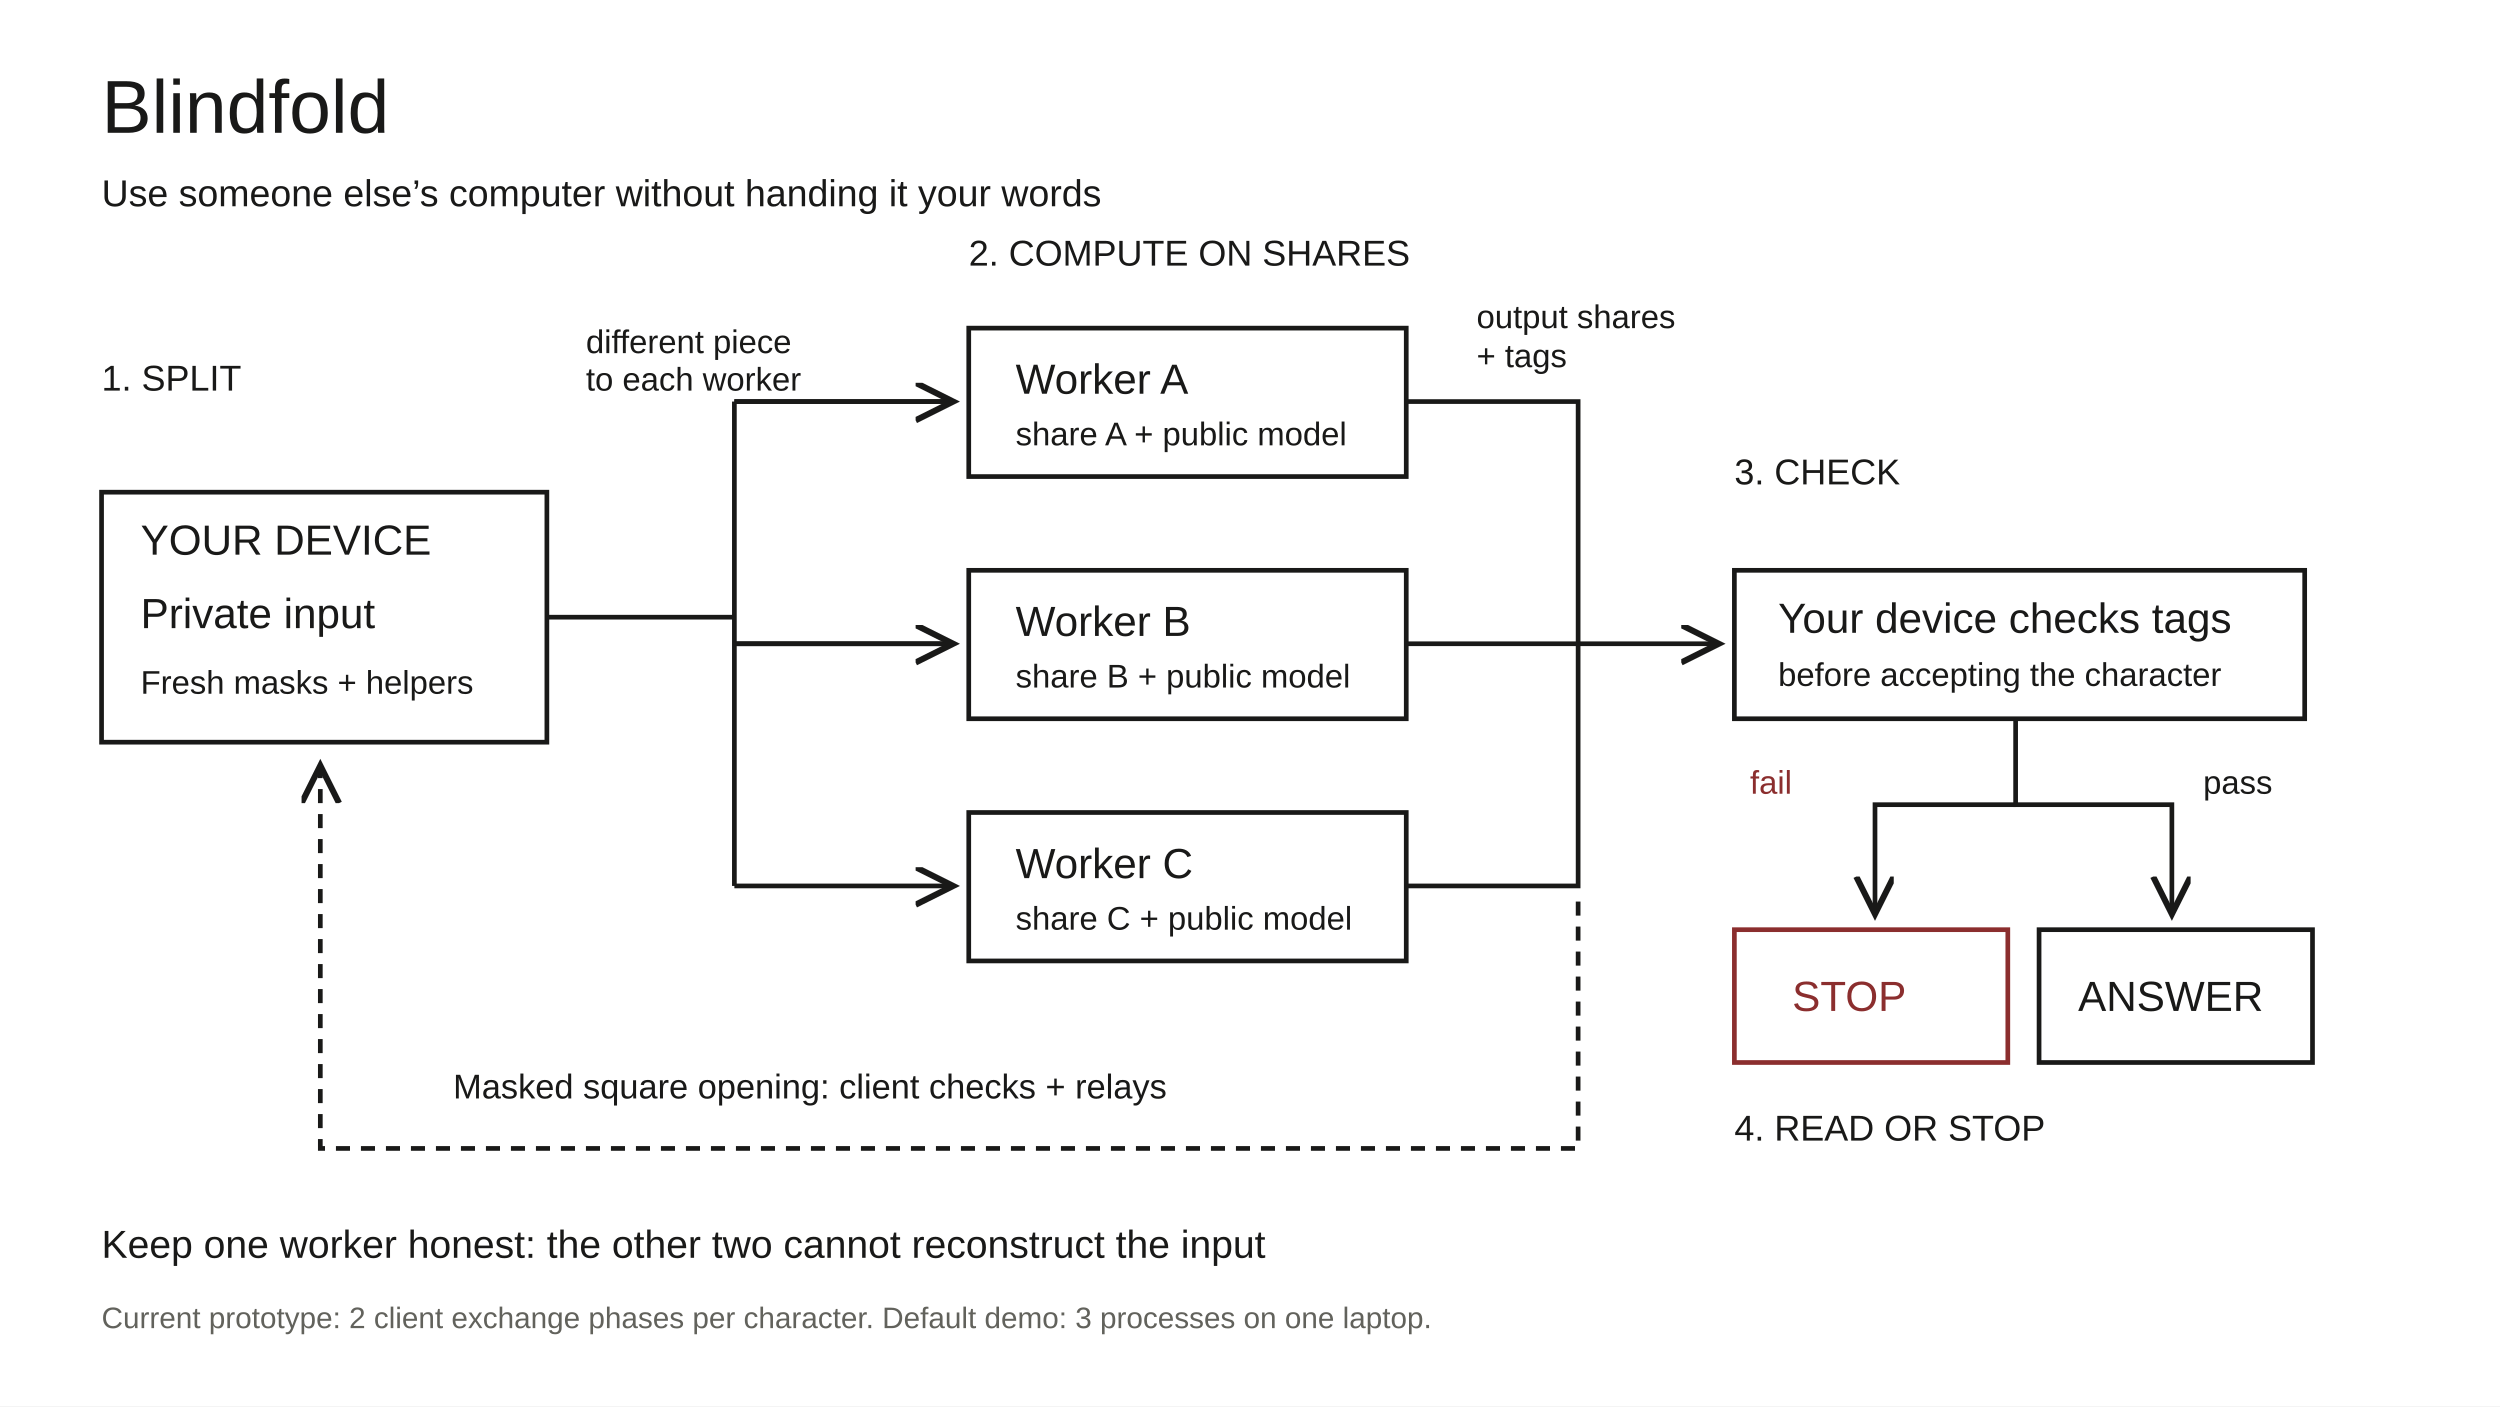
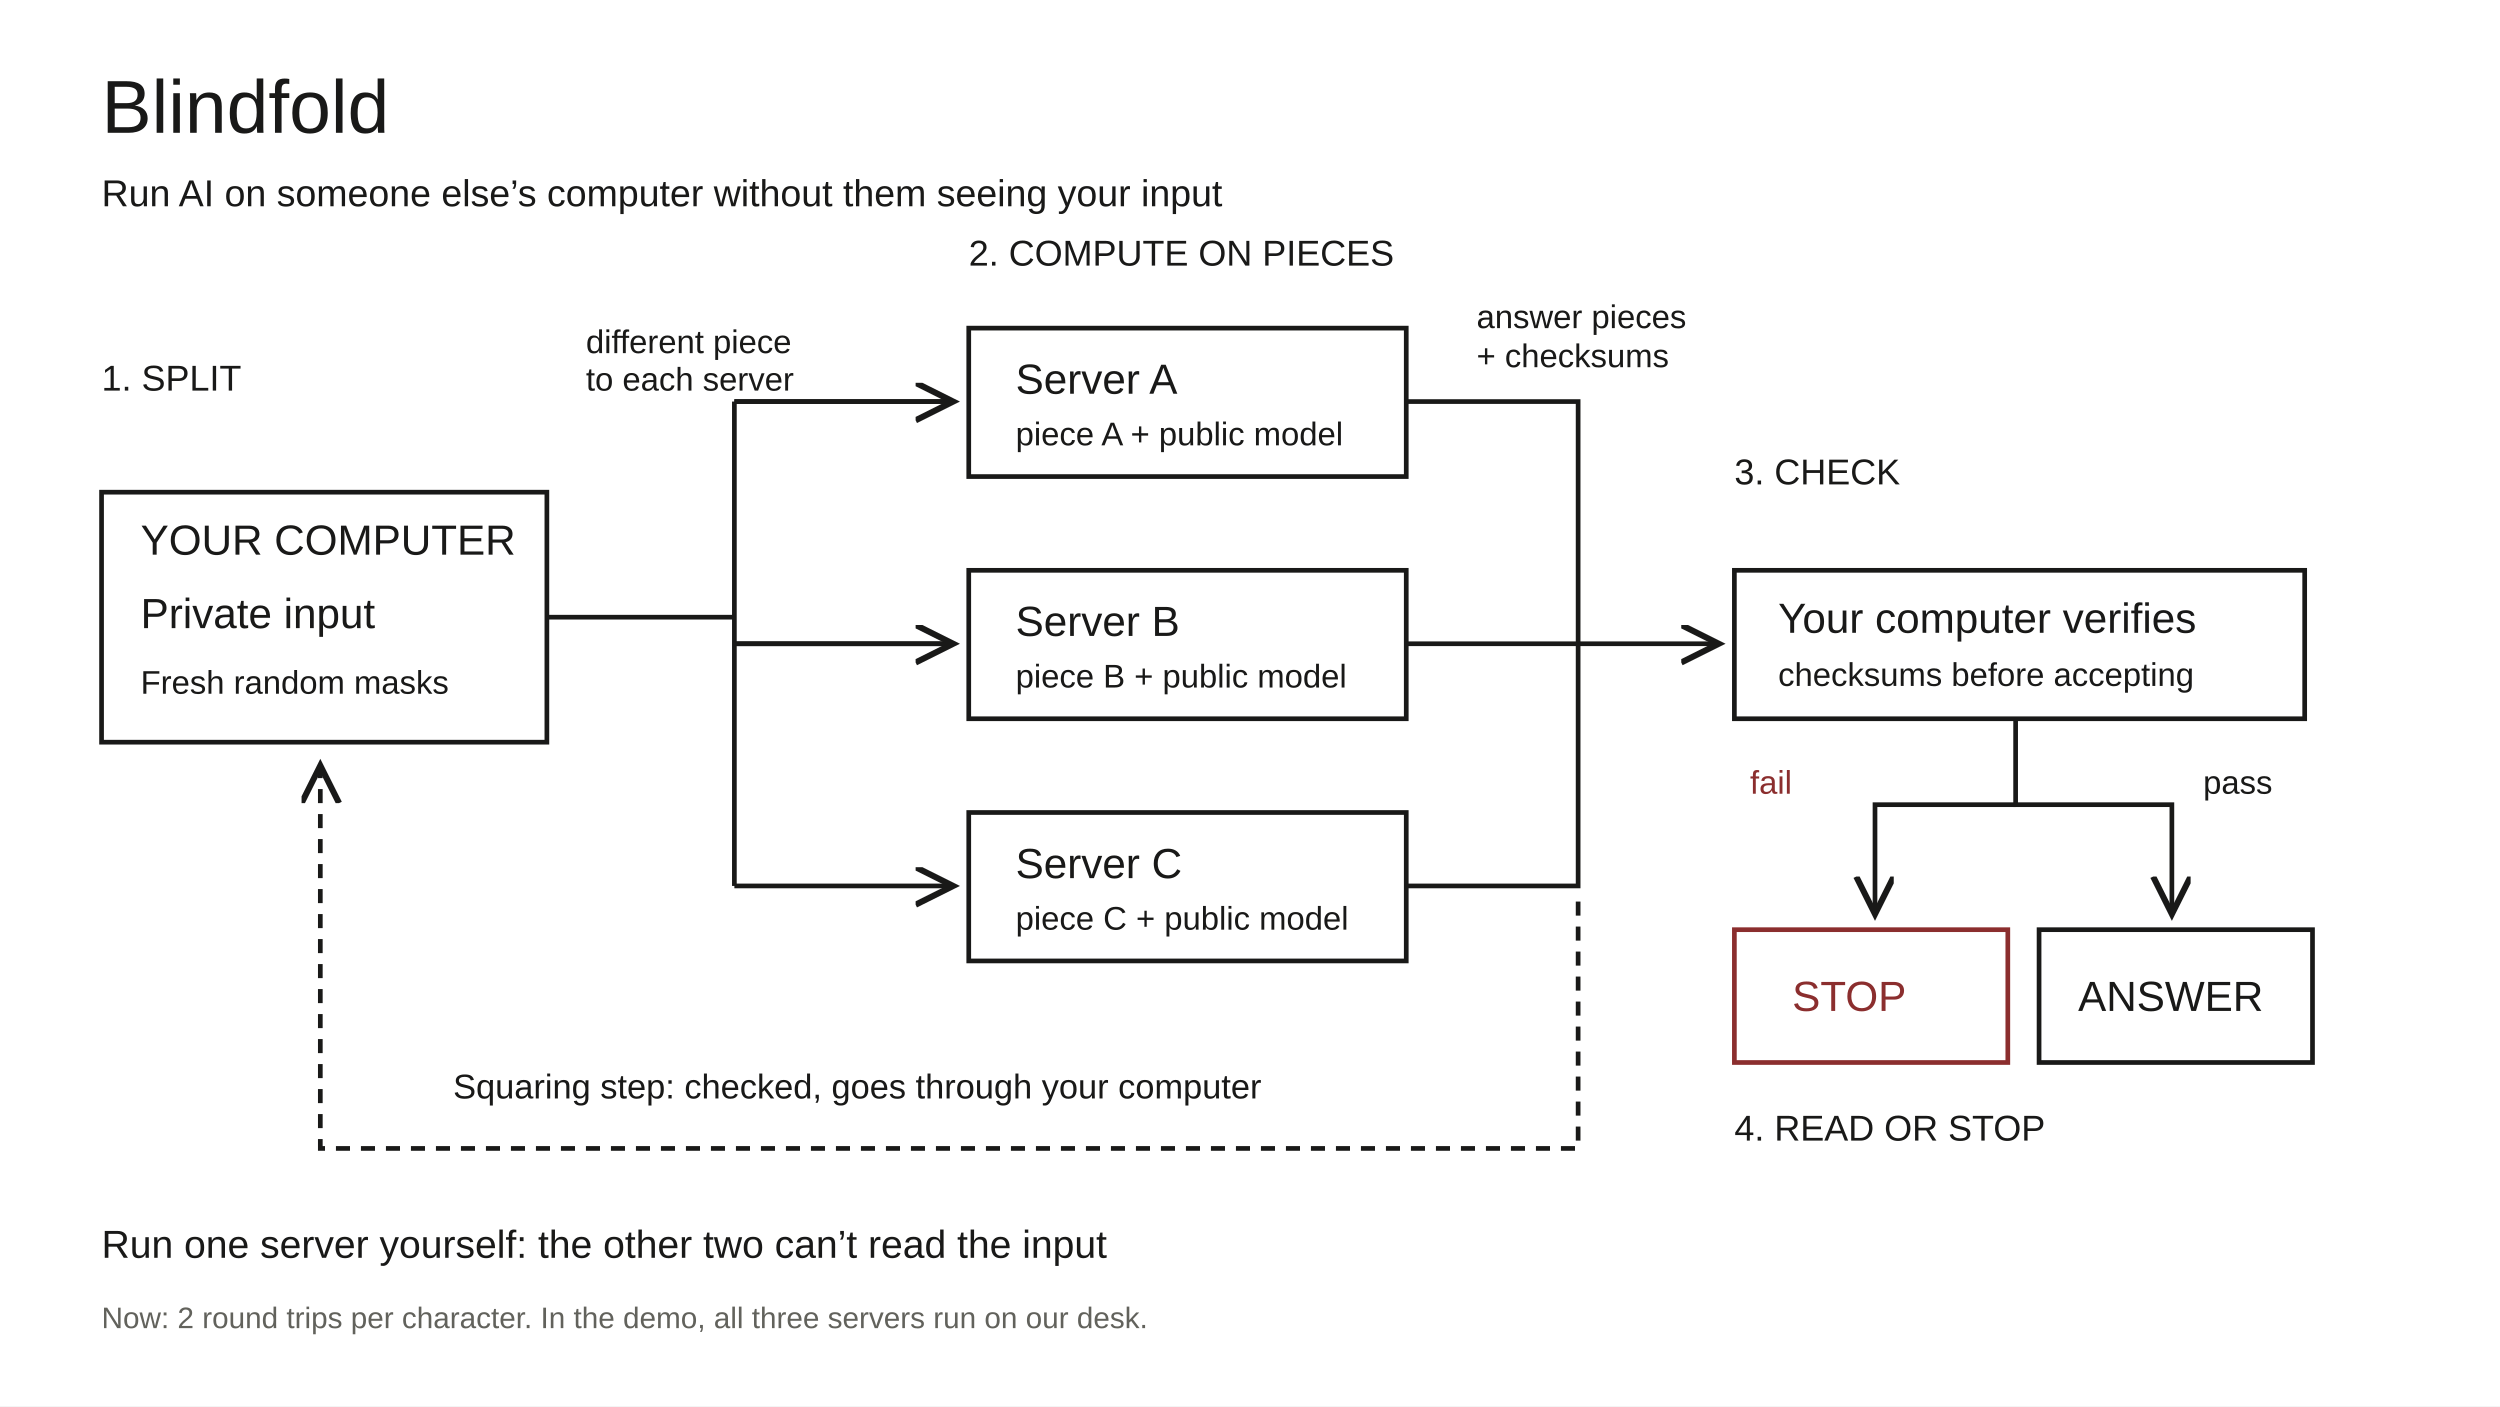
<svg xmlns="http://www.w3.org/2000/svg" width="1600" height="900" viewBox="0 0 1600 900" role="img" aria-labelledby="title desc">
  <defs>
    <marker id="arrow" markerWidth="10" markerHeight="10" refX="8" refY="4" orient="auto">
      <path d="M0 0L8 4L0 8" fill="none" stroke="#191918" stroke-width="1.3" />
    </marker>
  </defs>
  <rect width="1600" height="900" fill="white" />
  <g fill="#191918" font-family="Arial, sans-serif">
    <text x="65" y="85" font-size="48">Blindfold</text>
-     <text x="65" y="132" font-size="24">Use someone else’s computer without handing it your words</text>
+     <text x="65" y="132" font-size="24">Run AI on someone else’s computer without them seeing your input</text>
    <text x="65" y="250" font-size="23">1. SPLIT</text>
-     <text x="620" y="170" font-size="23">2. COMPUTE ON SHARES</text>
+     <text x="620" y="170" font-size="23">2. COMPUTE ON PIECES</text>
    <text x="1110" y="310" font-size="23">3. CHECK</text>
    <text x="1110" y="730" font-size="23">4. READ OR STOP</text>
  </g>
  <g fill="none" stroke="#191918" stroke-width="3">
    <rect x="65" y="315" width="285" height="160" />
    <rect x="620" y="210" width="280" height="95" />
    <rect x="620" y="365" width="280" height="95" />
    <rect x="620" y="520" width="280" height="95" />
    <rect x="1110" y="365" width="365" height="95" />
    <path d="M350 395H470M470 257V567M470 257H610M470 412H610M470 567H610" marker-end="url(#arrow)" />
    <path d="M470 257H610" marker-end="url(#arrow)" />
    <path d="M470 412H610" marker-end="url(#arrow)" />
    <path d="M900 257H1010V567H900" />
    <path d="M900 412H1100" marker-end="url(#arrow)" />
    <path d="M1290 460V515H1390V585" marker-end="url(#arrow)" />
    <path d="M1290 515H1200V585" marker-end="url(#arrow)" />
    <rect x="1110" y="595" width="175" height="85" stroke="#8b2e2e" />
    <rect x="1305" y="595" width="175" height="85" />
    <path d="M1010 577V735H205V490" stroke-dasharray="9 7" marker-end="url(#arrow)" />
  </g>
  <g fill="#191918" font-family="Arial, sans-serif" font-size="27">
-     <text x="90" y="355">YOUR DEVICE</text>
+     <text x="90" y="355">YOUR COMPUTER</text>
    <text x="90" y="402">Private input</text>
-     <text x="90" y="444" font-size="21">Fresh masks + helpers</text>
-     <text x="650" y="252">Worker A</text>
-     <text x="650" y="285" font-size="21">share A + public model</text>
-     <text x="650" y="407">Worker B</text>
-     <text x="650" y="440" font-size="21">share B + public model</text>
-     <text x="650" y="562">Worker C</text>
-     <text x="650" y="595" font-size="21">share C + public model</text>
-     <text x="1138" y="405">Your device checks tags</text>
-     <text x="1138" y="439" font-size="21">before accepting the character</text>
+     <text x="90" y="444" font-size="21">Fresh random masks</text>
+     <text x="650" y="252">Server A</text>
+     <text x="650" y="285" font-size="21">piece A + public model</text>
+     <text x="650" y="407">Server B</text>
+     <text x="650" y="440" font-size="21">piece B + public model</text>
+     <text x="650" y="562">Server C</text>
+     <text x="650" y="595" font-size="21">piece C + public model</text>
+     <text x="1138" y="405">Your computer verifies</text>
+     <text x="1138" y="439" font-size="21">checksums before accepting</text>
    <text x="1147" y="647" fill="#8b2e2e">STOP</text>
    <text x="1330" y="647">ANSWER</text>
    <text x="1120" y="508" font-size="21" fill="#8b2e2e">fail</text>
    <text x="1410" y="508" font-size="21">pass</text>
    <text x="375" y="226" font-size="21">different piece</text>
-     <text x="375" y="250" font-size="21">to each worker</text>
-     <text x="945" y="210" font-size="21">output shares</text>
-     <text x="945" y="235" font-size="21">+ tags</text>
-     <text x="290" y="703" font-size="22">Masked square opening: client checks + relays</text>
-     <text x="65" y="805" font-size="25">Keep one worker honest: the other two cannot reconstruct the input</text>
-     <text x="65" y="850" font-size="19" fill="#62625c">Current prototype: 2 client exchange phases per character. Default demo: 3 processes on one laptop.</text>
+     <text x="375" y="250" font-size="21">to each server</text>
+     <text x="945" y="210" font-size="21">answer pieces</text>
+     <text x="945" y="235" font-size="21">+ checksums</text>
+     <text x="290" y="703" font-size="22">Squaring step: checked, goes through your computer</text>
+     <text x="65" y="805" font-size="25">Run one server yourself: the other two can’t read the input</text>
+     <text x="65" y="850" font-size="19" fill="#62625c">Now: 2 round trips per character. In the demo, all three servers run on our desk.</text>
  </g>
</svg>
